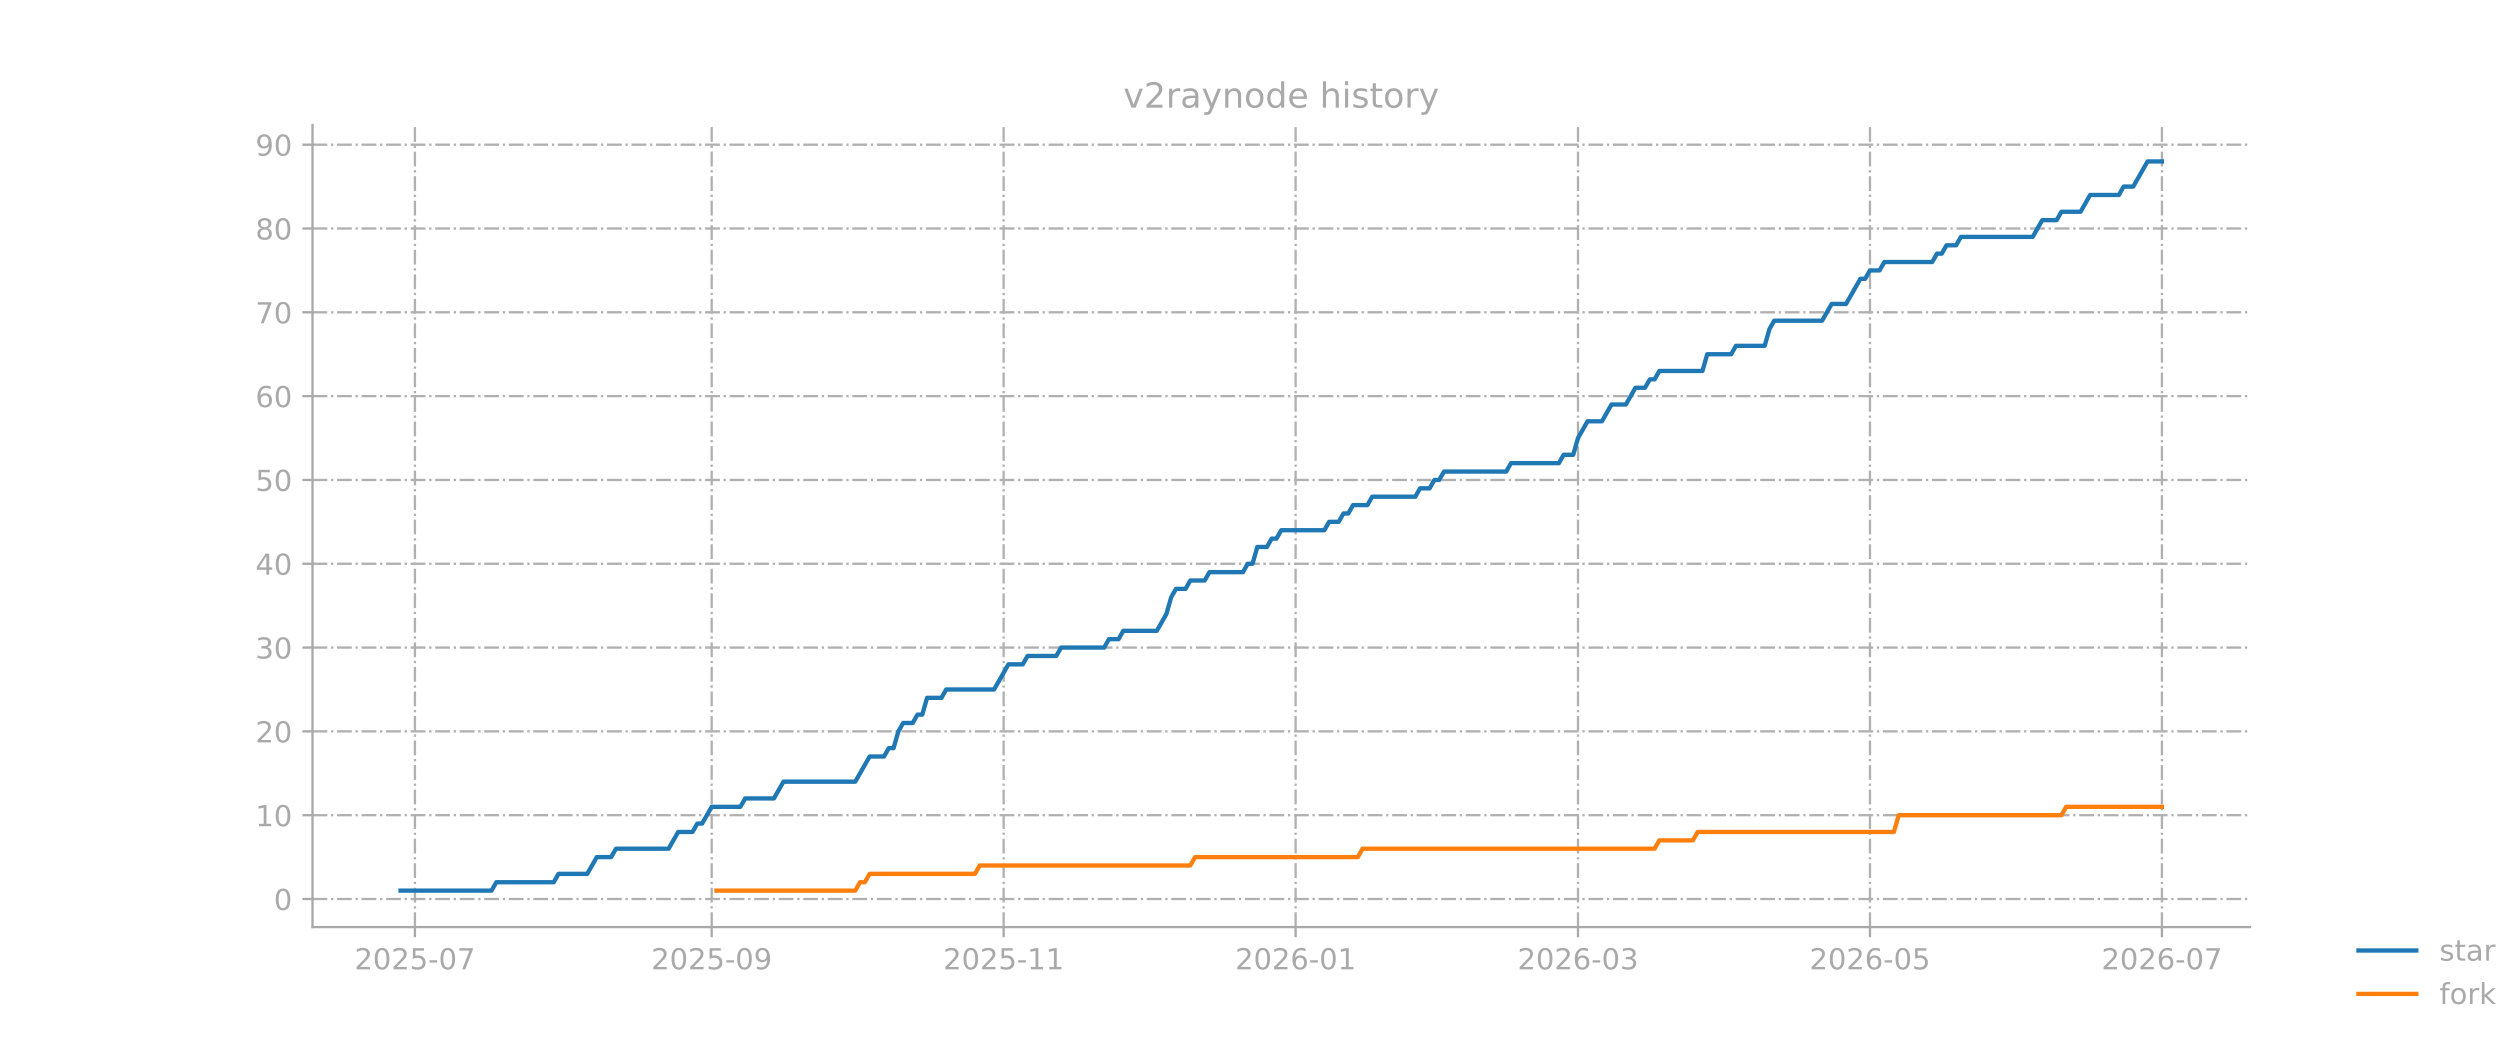
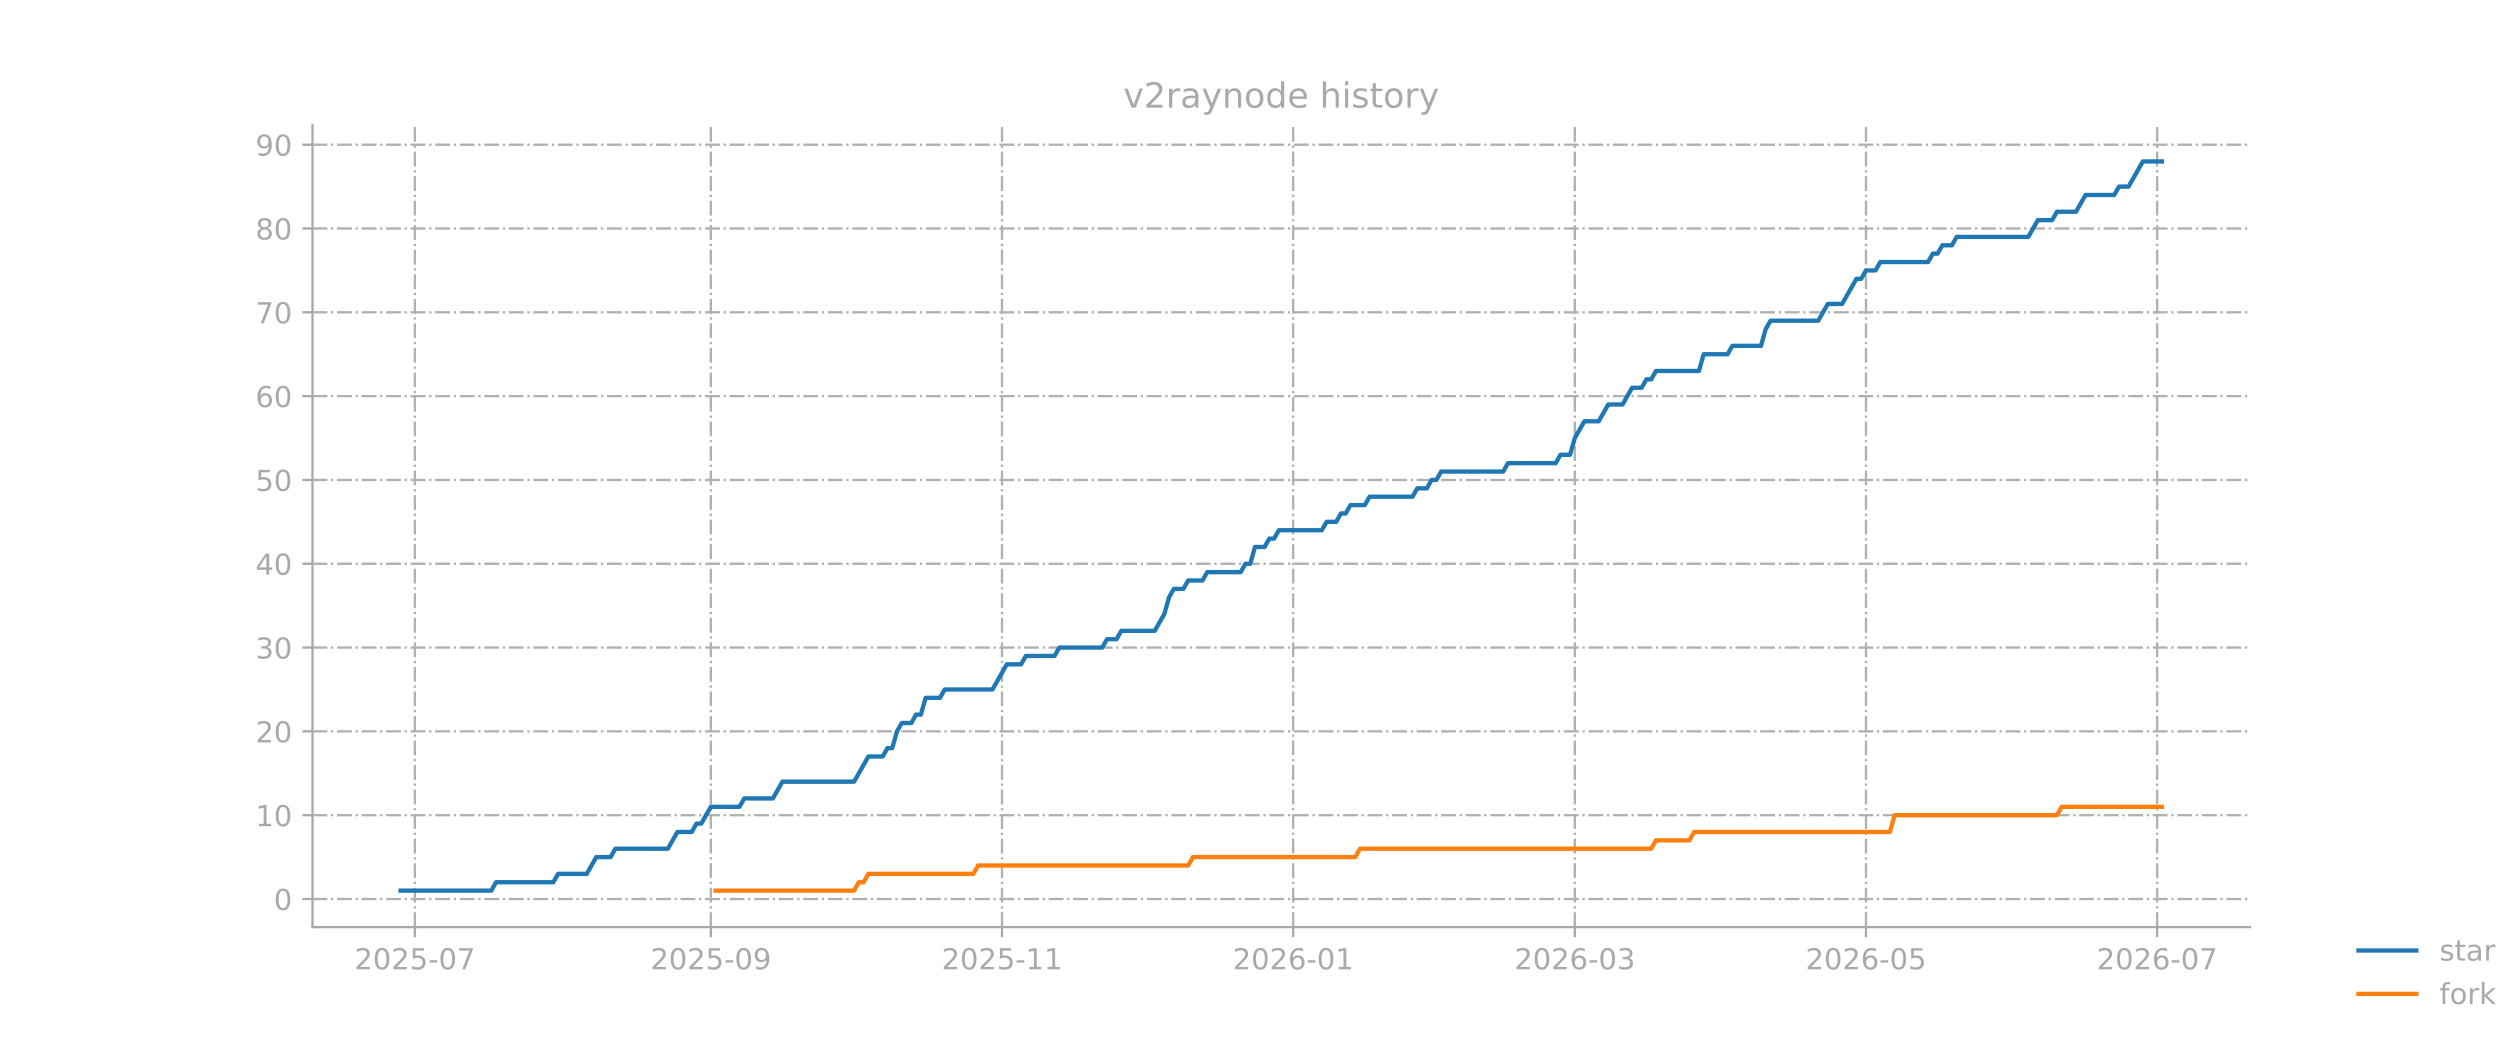
<svg xmlns="http://www.w3.org/2000/svg" xmlns:xlink="http://www.w3.org/1999/xlink" width="864pt" height="360pt" viewBox="0 0 864 360" version="1.1">
  <defs>
    <style type="text/css">*{stroke-linejoin: round; stroke-linecap: butt}</style>
  </defs>
  <g id="figure_1">
    <g id="patch_1">
      <path d="M 0 360  L 864 360  L 864 0  L 0 0  L 0 360  z " style="fill: none; opacity: 0" />
    </g>
    <g id="axes_1">
      <g id="patch_2">
        <path d="M 108 320.4  L 777.6 320.4  L 777.6 43.2  L 108 43.2  L 108 320.4  z " style="fill: none; opacity: 0" />
      </g>
      <g id="matplotlib.axis_1">
        <g id="xtick_1">
          <g id="line2d_1">
-             <path d="M 143.399 320.4  L 143.399 43.2  " clip-path="url(#p5497dea588)" style="fill: none; stroke-dasharray: 5.12,1.28,0.8,1.28; stroke-dashoffset: 0; stroke: #b0b0b0; stroke-width: 0.8" />
+             <path d="M 143.385 320.4  L 143.385 43.2  " clip-path="url(#p0c01a64233)" style="fill: none; stroke-dasharray: 5.12,1.28,0.8,1.28; stroke-dashoffset: 0; stroke: #b0b0b0; stroke-width: 0.8" />
          </g>
          <g id="line2d_2">
            <defs>
-               <path id="mb424fa319d" d="M 0 0  L 0 3.5  " style="stroke: #a9a9a9; stroke-width: 0.8" />
+               <path id="m2b3a3094c0" d="M 0 0  L 0 3.5  " style="stroke: #a9a9a9; stroke-width: 0.8" />
            </defs>
            <g>
-               <use xlink:href="#mb424fa319d" x="143.399" y="320.4" style="fill: #a9a9a9; stroke: #a9a9a9; stroke-width: 0.8" />
+               <use xlink:href="#m2b3a3094c0" x="143.385" y="320.4" style="fill: #a9a9a9; stroke: #a9a9a9; stroke-width: 0.8" />
            </g>
          </g>
          <g id="text_1">
-             <g style="fill: #a9a9a9" transform="translate(122.5074 334.9977) scale(0.1 -0.1)">
+             <g style="fill: #a9a9a9" transform="translate(122.494 334.9977) scale(0.1 -0.1)">
              <defs>
                <path id="DejaVuSans-15" d="M 1228 531  L 3431 531  L 3431 0  L 469 0  L 469 531  Q 828 903 1448 1529  Q 2069 2156 2228 2338  Q 2531 2678 2651 2914  Q 2772 3150 2772 3378  Q 2772 3750 2511 3984  Q 2250 4219 1831 4219  Q 1534 4219 1204 4116  Q 875 4013 500 3803  L 500 4441  Q 881 4594 1212 4672  Q 1544 4750 1819 4750  Q 2544 4750 2975 4387  Q 3406 4025 3406 3419  Q 3406 3131 3298 2873  Q 3191 2616 2906 2266  Q 2828 2175 2409 1742  Q 1991 1309 1228 531  z " transform="scale(0.015625)" />
                <path id="DejaVuSans-13" d="M 2034 4250  Q 1547 4250 1301 3770  Q 1056 3291 1056 2328  Q 1056 1369 1301 889  Q 1547 409 2034 409  Q 2525 409 2770 889  Q 3016 1369 3016 2328  Q 3016 3291 2770 3770  Q 2525 4250 2034 4250  z M 2034 4750  Q 2819 4750 3233 4129  Q 3647 3509 3647 2328  Q 3647 1150 3233 529  Q 2819 -91 2034 -91  Q 1250 -91 836 529  Q 422 1150 422 2328  Q 422 3509 836 4129  Q 1250 4750 2034 4750  z " transform="scale(0.015625)" />
                <path id="DejaVuSans-18" d="M 691 4666  L 3169 4666  L 3169 4134  L 1269 4134  L 1269 2991  Q 1406 3038 1543 3061  Q 1681 3084 1819 3084  Q 2600 3084 3056 2656  Q 3513 2228 3513 1497  Q 3513 744 3044 326  Q 2575 -91 1722 -91  Q 1428 -91 1123 -41  Q 819 9 494 109  L 494 744  Q 775 591 1075 516  Q 1375 441 1709 441  Q 2250 441 2565 725  Q 2881 1009 2881 1497  Q 2881 1984 2565 2268  Q 2250 2553 1709 2553  Q 1456 2553 1204 2497  Q 953 2441 691 2322  L 691 4666  z " transform="scale(0.015625)" />
                <path id="DejaVuSans-10" d="M 313 2009  L 1997 2009  L 1997 1497  L 313 1497  L 313 2009  z " transform="scale(0.015625)" />
                <path id="DejaVuSans-1a" d="M 525 4666  L 3525 4666  L 3525 4397  L 1831 0  L 1172 0  L 2766 4134  L 525 4134  L 525 4666  z " transform="scale(0.015625)" />
              </defs>
              <use xlink:href="#DejaVuSans-15" />
              <use xlink:href="#DejaVuSans-13" transform="translate(63.625 0)" />
              <use xlink:href="#DejaVuSans-15" transform="translate(127.25 0)" />
              <use xlink:href="#DejaVuSans-18" transform="translate(190.875 0)" />
              <use xlink:href="#DejaVuSans-10" transform="translate(254.5 0)" />
              <use xlink:href="#DejaVuSans-13" transform="translate(290.5781 0)" />
              <use xlink:href="#DejaVuSans-1a" transform="translate(354.2031 0)" />
            </g>
          </g>
        </g>
        <g id="xtick_2">
          <g id="line2d_3">
-             <path d="M 245.956 320.4  L 245.956 43.2  " clip-path="url(#p5497dea588)" style="fill: none; stroke-dasharray: 5.12,1.28,0.8,1.28; stroke-dashoffset: 0; stroke: #b0b0b0; stroke-width: 0.8" />
+             <path d="M 245.665 320.4  L 245.665 43.2  " clip-path="url(#p0c01a64233)" style="fill: none; stroke-dasharray: 5.12,1.28,0.8,1.28; stroke-dashoffset: 0; stroke: #b0b0b0; stroke-width: 0.8" />
          </g>
          <g id="line2d_4">
            <g>
-               <use xlink:href="#mb424fa319d" x="245.956" y="320.4" style="fill: #a9a9a9; stroke: #a9a9a9; stroke-width: 0.8" />
+               <use xlink:href="#m2b3a3094c0" x="245.665" y="320.4" style="fill: #a9a9a9; stroke: #a9a9a9; stroke-width: 0.8" />
            </g>
          </g>
          <g id="text_2">
-             <g style="fill: #a9a9a9" transform="translate(225.0647 334.9977) scale(0.1 -0.1)">
+             <g style="fill: #a9a9a9" transform="translate(224.7733 334.9977) scale(0.1 -0.1)">
              <defs>
                <path id="DejaVuSans-1c" d="M 703 97  L 703 672  Q 941 559 1184 500  Q 1428 441 1663 441  Q 2288 441 2617 861  Q 2947 1281 2994 2138  Q 2813 1869 2534 1725  Q 2256 1581 1919 1581  Q 1219 1581 811 2004  Q 403 2428 403 3163  Q 403 3881 828 4315  Q 1253 4750 1959 4750  Q 2769 4750 3195 4129  Q 3622 3509 3622 2328  Q 3622 1225 3098 567  Q 2575 -91 1691 -91  Q 1453 -91 1209 -44  Q 966 3 703 97  z M 1959 2075  Q 2384 2075 2632 2365  Q 2881 2656 2881 3163  Q 2881 3666 2632 3958  Q 2384 4250 1959 4250  Q 1534 4250 1286 3958  Q 1038 3666 1038 3163  Q 1038 2656 1286 2365  Q 1534 2075 1959 2075  z " transform="scale(0.015625)" />
              </defs>
              <use xlink:href="#DejaVuSans-15" />
              <use xlink:href="#DejaVuSans-13" transform="translate(63.625 0)" />
              <use xlink:href="#DejaVuSans-15" transform="translate(127.25 0)" />
              <use xlink:href="#DejaVuSans-18" transform="translate(190.875 0)" />
              <use xlink:href="#DejaVuSans-10" transform="translate(254.5 0)" />
              <use xlink:href="#DejaVuSans-13" transform="translate(290.5781 0)" />
              <use xlink:href="#DejaVuSans-1c" transform="translate(354.2031 0)" />
            </g>
          </g>
        </g>
        <g id="xtick_3">
          <g id="line2d_5">
-             <path d="M 346.859 320.4  L 346.859 43.2  " clip-path="url(#p5497dea588)" style="fill: none; stroke-dasharray: 5.12,1.28,0.8,1.28; stroke-dashoffset: 0; stroke: #b0b0b0; stroke-width: 0.8" />
+             <path d="M 346.294 320.4  L 346.294 43.2  " clip-path="url(#p0c01a64233)" style="fill: none; stroke-dasharray: 5.12,1.28,0.8,1.28; stroke-dashoffset: 0; stroke: #b0b0b0; stroke-width: 0.8" />
          </g>
          <g id="line2d_6">
            <g>
-               <use xlink:href="#mb424fa319d" x="346.859" y="320.4" style="fill: #a9a9a9; stroke: #a9a9a9; stroke-width: 0.8" />
+               <use xlink:href="#m2b3a3094c0" x="346.294" y="320.4" style="fill: #a9a9a9; stroke: #a9a9a9; stroke-width: 0.8" />
            </g>
          </g>
          <g id="text_3">
-             <g style="fill: #a9a9a9" transform="translate(325.9679 334.9977) scale(0.1 -0.1)">
+             <g style="fill: #a9a9a9" transform="translate(325.4031 334.9977) scale(0.1 -0.1)">
              <defs>
                <path id="DejaVuSans-14" d="M 794 531  L 1825 531  L 1825 4091  L 703 3866  L 703 4441  L 1819 4666  L 2450 4666  L 2450 531  L 3481 531  L 3481 0  L 794 0  L 794 531  z " transform="scale(0.015625)" />
              </defs>
              <use xlink:href="#DejaVuSans-15" />
              <use xlink:href="#DejaVuSans-13" transform="translate(63.625 0)" />
              <use xlink:href="#DejaVuSans-15" transform="translate(127.25 0)" />
              <use xlink:href="#DejaVuSans-18" transform="translate(190.875 0)" />
              <use xlink:href="#DejaVuSans-10" transform="translate(254.5 0)" />
              <use xlink:href="#DejaVuSans-14" transform="translate(290.5781 0)" />
              <use xlink:href="#DejaVuSans-14" transform="translate(354.2031 0)" />
            </g>
          </g>
        </g>
        <g id="xtick_4">
          <g id="line2d_7">
-             <path d="M 447.762 320.4  L 447.762 43.2  " clip-path="url(#p5497dea588)" style="fill: none; stroke-dasharray: 5.12,1.28,0.8,1.28; stroke-dashoffset: 0; stroke: #b0b0b0; stroke-width: 0.8" />
+             <path d="M 446.924 320.4  L 446.924 43.2  " clip-path="url(#p0c01a64233)" style="fill: none; stroke-dasharray: 5.12,1.28,0.8,1.28; stroke-dashoffset: 0; stroke: #b0b0b0; stroke-width: 0.8" />
          </g>
          <g id="line2d_8">
            <g>
-               <use xlink:href="#mb424fa319d" x="447.762" y="320.4" style="fill: #a9a9a9; stroke: #a9a9a9; stroke-width: 0.8" />
+               <use xlink:href="#m2b3a3094c0" x="446.924" y="320.4" style="fill: #a9a9a9; stroke: #a9a9a9; stroke-width: 0.8" />
            </g>
          </g>
          <g id="text_4">
-             <g style="fill: #a9a9a9" transform="translate(426.871 334.9977) scale(0.1 -0.1)">
+             <g style="fill: #a9a9a9" transform="translate(426.0328 334.9977) scale(0.1 -0.1)">
              <defs>
                <path id="DejaVuSans-19" d="M 2113 2584  Q 1688 2584 1439 2293  Q 1191 2003 1191 1497  Q 1191 994 1439 701  Q 1688 409 2113 409  Q 2538 409 2786 701  Q 3034 994 3034 1497  Q 3034 2003 2786 2293  Q 2538 2584 2113 2584  z M 3366 4563  L 3366 3988  Q 3128 4100 2886 4159  Q 2644 4219 2406 4219  Q 1781 4219 1451 3797  Q 1122 3375 1075 2522  Q 1259 2794 1537 2939  Q 1816 3084 2150 3084  Q 2853 3084 3261 2657  Q 3669 2231 3669 1497  Q 3669 778 3244 343  Q 2819 -91 2113 -91  Q 1303 -91 875 529  Q 447 1150 447 2328  Q 447 3434 972 4092  Q 1497 4750 2381 4750  Q 2619 4750 2861 4703  Q 3103 4656 3366 4563  z " transform="scale(0.015625)" />
              </defs>
              <use xlink:href="#DejaVuSans-15" />
              <use xlink:href="#DejaVuSans-13" transform="translate(63.625 0)" />
              <use xlink:href="#DejaVuSans-15" transform="translate(127.25 0)" />
              <use xlink:href="#DejaVuSans-19" transform="translate(190.875 0)" />
              <use xlink:href="#DejaVuSans-10" transform="translate(254.5 0)" />
              <use xlink:href="#DejaVuSans-13" transform="translate(290.5781 0)" />
              <use xlink:href="#DejaVuSans-14" transform="translate(354.2031 0)" />
            </g>
          </g>
        </g>
        <g id="xtick_5">
          <g id="line2d_9">
-             <path d="M 545.357 320.4  L 545.357 43.2  " clip-path="url(#p5497dea588)" style="fill: none; stroke-dasharray: 5.12,1.28,0.8,1.28; stroke-dashoffset: 0; stroke: #b0b0b0; stroke-width: 0.8" />
+             <path d="M 544.255 320.4  L 544.255 43.2  " clip-path="url(#p0c01a64233)" style="fill: none; stroke-dasharray: 5.12,1.28,0.8,1.28; stroke-dashoffset: 0; stroke: #b0b0b0; stroke-width: 0.8" />
          </g>
          <g id="line2d_10">
            <g>
-               <use xlink:href="#mb424fa319d" x="545.357" y="320.4" style="fill: #a9a9a9; stroke: #a9a9a9; stroke-width: 0.8" />
+               <use xlink:href="#m2b3a3094c0" x="544.255" y="320.4" style="fill: #a9a9a9; stroke: #a9a9a9; stroke-width: 0.8" />
            </g>
          </g>
          <g id="text_5">
-             <g style="fill: #a9a9a9" transform="translate(524.4659 334.9977) scale(0.1 -0.1)">
+             <g style="fill: #a9a9a9" transform="translate(523.3631 334.9977) scale(0.1 -0.1)">
              <defs>
                <path id="DejaVuSans-16" d="M 2597 2516  Q 3050 2419 3304 2112  Q 3559 1806 3559 1356  Q 3559 666 3084 287  Q 2609 -91 1734 -91  Q 1441 -91 1130 -33  Q 819 25 488 141  L 488 750  Q 750 597 1062 519  Q 1375 441 1716 441  Q 2309 441 2620 675  Q 2931 909 2931 1356  Q 2931 1769 2642 2001  Q 2353 2234 1838 2234  L 1294 2234  L 1294 2753  L 1863 2753  Q 2328 2753 2575 2939  Q 2822 3125 2822 3475  Q 2822 3834 2567 4026  Q 2313 4219 1838 4219  Q 1578 4219 1281 4162  Q 984 4106 628 3988  L 628 4550  Q 988 4650 1302 4700  Q 1616 4750 1894 4750  Q 2613 4750 3031 4423  Q 3450 4097 3450 3541  Q 3450 3153 3228 2886  Q 3006 2619 2597 2516  z " transform="scale(0.015625)" />
              </defs>
              <use xlink:href="#DejaVuSans-15" />
              <use xlink:href="#DejaVuSans-13" transform="translate(63.625 0)" />
              <use xlink:href="#DejaVuSans-15" transform="translate(127.25 0)" />
              <use xlink:href="#DejaVuSans-19" transform="translate(190.875 0)" />
              <use xlink:href="#DejaVuSans-10" transform="translate(254.5 0)" />
              <use xlink:href="#DejaVuSans-13" transform="translate(290.5781 0)" />
              <use xlink:href="#DejaVuSans-16" transform="translate(354.2031 0)" />
            </g>
          </g>
        </g>
        <g id="xtick_6">
          <g id="line2d_11">
-             <path d="M 646.26 320.4  L 646.26 43.2  " clip-path="url(#p5497dea588)" style="fill: none; stroke-dasharray: 5.12,1.28,0.8,1.28; stroke-dashoffset: 0; stroke: #b0b0b0; stroke-width: 0.8" />
+             <path d="M 644.884 320.4  L 644.884 43.2  " clip-path="url(#p0c01a64233)" style="fill: none; stroke-dasharray: 5.12,1.28,0.8,1.28; stroke-dashoffset: 0; stroke: #b0b0b0; stroke-width: 0.8" />
          </g>
          <g id="line2d_12">
            <g>
-               <use xlink:href="#mb424fa319d" x="646.26" y="320.4" style="fill: #a9a9a9; stroke: #a9a9a9; stroke-width: 0.8" />
+               <use xlink:href="#m2b3a3094c0" x="644.884" y="320.4" style="fill: #a9a9a9; stroke: #a9a9a9; stroke-width: 0.8" />
            </g>
          </g>
          <g id="text_6">
-             <g style="fill: #a9a9a9" transform="translate(625.3691 334.9977) scale(0.1 -0.1)">
+             <g style="fill: #a9a9a9" transform="translate(623.9929 334.9977) scale(0.1 -0.1)">
              <use xlink:href="#DejaVuSans-15" />
              <use xlink:href="#DejaVuSans-13" transform="translate(63.625 0)" />
              <use xlink:href="#DejaVuSans-15" transform="translate(127.25 0)" />
              <use xlink:href="#DejaVuSans-19" transform="translate(190.875 0)" />
              <use xlink:href="#DejaVuSans-10" transform="translate(254.5 0)" />
              <use xlink:href="#DejaVuSans-13" transform="translate(290.5781 0)" />
              <use xlink:href="#DejaVuSans-18" transform="translate(354.2031 0)" />
            </g>
          </g>
        </g>
        <g id="xtick_7">
          <g id="line2d_13">
-             <path d="M 747.164 320.4  L 747.164 43.2  " clip-path="url(#p5497dea588)" style="fill: none; stroke-dasharray: 5.12,1.28,0.8,1.28; stroke-dashoffset: 0; stroke: #b0b0b0; stroke-width: 0.8" />
+             <path d="M 745.514 320.4  L 745.514 43.2  " clip-path="url(#p0c01a64233)" style="fill: none; stroke-dasharray: 5.12,1.28,0.8,1.28; stroke-dashoffset: 0; stroke: #b0b0b0; stroke-width: 0.8" />
          </g>
          <g id="line2d_14">
            <g>
-               <use xlink:href="#mb424fa319d" x="747.164" y="320.4" style="fill: #a9a9a9; stroke: #a9a9a9; stroke-width: 0.8" />
+               <use xlink:href="#m2b3a3094c0" x="745.514" y="320.4" style="fill: #a9a9a9; stroke: #a9a9a9; stroke-width: 0.8" />
            </g>
          </g>
          <g id="text_7">
-             <g style="fill: #a9a9a9" transform="translate(726.2722 334.9977) scale(0.1 -0.1)">
+             <g style="fill: #a9a9a9" transform="translate(724.6226 334.9977) scale(0.1 -0.1)">
              <use xlink:href="#DejaVuSans-15" />
              <use xlink:href="#DejaVuSans-13" transform="translate(63.625 0)" />
              <use xlink:href="#DejaVuSans-15" transform="translate(127.25 0)" />
              <use xlink:href="#DejaVuSans-19" transform="translate(190.875 0)" />
              <use xlink:href="#DejaVuSans-10" transform="translate(254.5 0)" />
              <use xlink:href="#DejaVuSans-13" transform="translate(290.5781 0)" />
              <use xlink:href="#DejaVuSans-1a" transform="translate(354.2031 0)" />
            </g>
          </g>
        </g>
      </g>
      <g id="matplotlib.axis_2">
        <g id="ytick_1">
          <g id="line2d_15">
-             <path d="M 108 310.697  L 777.6 310.697  " clip-path="url(#p5497dea588)" style="fill: none; stroke-dasharray: 5.12,1.28,0.8,1.28; stroke-dashoffset: 0; stroke: #b0b0b0; stroke-width: 0.8" />
+             <path d="M 108 310.697  L 777.6 310.697  " clip-path="url(#p0c01a64233)" style="fill: none; stroke-dasharray: 5.12,1.28,0.8,1.28; stroke-dashoffset: 0; stroke: #b0b0b0; stroke-width: 0.8" />
          </g>
          <g id="line2d_16">
            <defs>
-               <path id="mc8c6881864" d="M 0 0  L -3.5 0  " style="stroke: #a9a9a9; stroke-width: 0.8" />
+               <path id="m2abf55768d" d="M 0 0  L -3.5 0  " style="stroke: #a9a9a9; stroke-width: 0.8" />
            </defs>
            <g>
-               <use xlink:href="#mc8c6881864" x="108" y="310.697" style="fill: #a9a9a9; stroke: #a9a9a9; stroke-width: 0.8" />
+               <use xlink:href="#m2abf55768d" x="108" y="310.697" style="fill: #a9a9a9; stroke: #a9a9a9; stroke-width: 0.8" />
            </g>
          </g>
          <g id="text_8">
            <g style="fill: #a9a9a9" transform="translate(94.6375 314.4954) scale(0.1 -0.1)">
              <use xlink:href="#DejaVuSans-13" />
            </g>
          </g>
        </g>
        <g id="ytick_2">
          <g id="line2d_17">
-             <path d="M 108 281.731  L 777.6 281.731  " clip-path="url(#p5497dea588)" style="fill: none; stroke-dasharray: 5.12,1.28,0.8,1.28; stroke-dashoffset: 0; stroke: #b0b0b0; stroke-width: 0.8" />
+             <path d="M 108 281.731  L 777.6 281.731  " clip-path="url(#p0c01a64233)" style="fill: none; stroke-dasharray: 5.12,1.28,0.8,1.28; stroke-dashoffset: 0; stroke: #b0b0b0; stroke-width: 0.8" />
          </g>
          <g id="line2d_18">
            <g>
-               <use xlink:href="#mc8c6881864" x="108" y="281.731" style="fill: #a9a9a9; stroke: #a9a9a9; stroke-width: 0.8" />
+               <use xlink:href="#m2abf55768d" x="108" y="281.731" style="fill: #a9a9a9; stroke: #a9a9a9; stroke-width: 0.8" />
            </g>
          </g>
          <g id="text_9">
            <g style="fill: #a9a9a9" transform="translate(88.275 285.5299) scale(0.1 -0.1)">
              <use xlink:href="#DejaVuSans-14" />
              <use xlink:href="#DejaVuSans-13" transform="translate(63.625 0)" />
            </g>
          </g>
        </g>
        <g id="ytick_3">
          <g id="line2d_19">
-             <path d="M 108 252.766  L 777.6 252.766  " clip-path="url(#p5497dea588)" style="fill: none; stroke-dasharray: 5.12,1.28,0.8,1.28; stroke-dashoffset: 0; stroke: #b0b0b0; stroke-width: 0.8" />
+             <path d="M 108 252.766  L 777.6 252.766  " clip-path="url(#p0c01a64233)" style="fill: none; stroke-dasharray: 5.12,1.28,0.8,1.28; stroke-dashoffset: 0; stroke: #b0b0b0; stroke-width: 0.8" />
          </g>
          <g id="line2d_20">
            <g>
-               <use xlink:href="#mc8c6881864" x="108" y="252.766" style="fill: #a9a9a9; stroke: #a9a9a9; stroke-width: 0.8" />
+               <use xlink:href="#m2abf55768d" x="108" y="252.766" style="fill: #a9a9a9; stroke: #a9a9a9; stroke-width: 0.8" />
            </g>
          </g>
          <g id="text_10">
            <g style="fill: #a9a9a9" transform="translate(88.275 256.5643) scale(0.1 -0.1)">
              <use xlink:href="#DejaVuSans-15" />
              <use xlink:href="#DejaVuSans-13" transform="translate(63.625 0)" />
            </g>
          </g>
        </g>
        <g id="ytick_4">
          <g id="line2d_21">
-             <path d="M 108 223.8  L 777.6 223.8  " clip-path="url(#p5497dea588)" style="fill: none; stroke-dasharray: 5.12,1.28,0.8,1.28; stroke-dashoffset: 0; stroke: #b0b0b0; stroke-width: 0.8" />
+             <path d="M 108 223.8  L 777.6 223.8  " clip-path="url(#p0c01a64233)" style="fill: none; stroke-dasharray: 5.12,1.28,0.8,1.28; stroke-dashoffset: 0; stroke: #b0b0b0; stroke-width: 0.8" />
          </g>
          <g id="line2d_22">
            <g>
-               <use xlink:href="#mc8c6881864" x="108" y="223.8" style="fill: #a9a9a9; stroke: #a9a9a9; stroke-width: 0.8" />
+               <use xlink:href="#m2abf55768d" x="108" y="223.8" style="fill: #a9a9a9; stroke: #a9a9a9; stroke-width: 0.8" />
            </g>
          </g>
          <g id="text_11">
            <g style="fill: #a9a9a9" transform="translate(88.275 227.5988) scale(0.1 -0.1)">
              <use xlink:href="#DejaVuSans-16" />
              <use xlink:href="#DejaVuSans-13" transform="translate(63.625 0)" />
            </g>
          </g>
        </g>
        <g id="ytick_5">
          <g id="line2d_23">
-             <path d="M 108 194.834  L 777.6 194.834  " clip-path="url(#p5497dea588)" style="fill: none; stroke-dasharray: 5.12,1.28,0.8,1.28; stroke-dashoffset: 0; stroke: #b0b0b0; stroke-width: 0.8" />
+             <path d="M 108 194.834  L 777.6 194.834  " clip-path="url(#p0c01a64233)" style="fill: none; stroke-dasharray: 5.12,1.28,0.8,1.28; stroke-dashoffset: 0; stroke: #b0b0b0; stroke-width: 0.8" />
          </g>
          <g id="line2d_24">
            <g>
-               <use xlink:href="#mc8c6881864" x="108" y="194.834" style="fill: #a9a9a9; stroke: #a9a9a9; stroke-width: 0.8" />
+               <use xlink:href="#m2abf55768d" x="108" y="194.834" style="fill: #a9a9a9; stroke: #a9a9a9; stroke-width: 0.8" />
            </g>
          </g>
          <g id="text_12">
            <g style="fill: #a9a9a9" transform="translate(88.275 198.6333) scale(0.1 -0.1)">
              <defs>
                <path id="DejaVuSans-17" d="M 2419 4116  L 825 1625  L 2419 1625  L 2419 4116  z M 2253 4666  L 3047 4666  L 3047 1625  L 3713 1625  L 3713 1100  L 3047 1100  L 3047 0  L 2419 0  L 2419 1100  L 313 1100  L 313 1709  L 2253 4666  z " transform="scale(0.015625)" />
              </defs>
              <use xlink:href="#DejaVuSans-17" />
              <use xlink:href="#DejaVuSans-13" transform="translate(63.625 0)" />
            </g>
          </g>
        </g>
        <g id="ytick_6">
          <g id="line2d_25">
-             <path d="M 108 165.869  L 777.6 165.869  " clip-path="url(#p5497dea588)" style="fill: none; stroke-dasharray: 5.12,1.28,0.8,1.28; stroke-dashoffset: 0; stroke: #b0b0b0; stroke-width: 0.8" />
+             <path d="M 108 165.869  L 777.6 165.869  " clip-path="url(#p0c01a64233)" style="fill: none; stroke-dasharray: 5.12,1.28,0.8,1.28; stroke-dashoffset: 0; stroke: #b0b0b0; stroke-width: 0.8" />
          </g>
          <g id="line2d_26">
            <g>
-               <use xlink:href="#mc8c6881864" x="108" y="165.869" style="fill: #a9a9a9; stroke: #a9a9a9; stroke-width: 0.8" />
+               <use xlink:href="#m2abf55768d" x="108" y="165.869" style="fill: #a9a9a9; stroke: #a9a9a9; stroke-width: 0.8" />
            </g>
          </g>
          <g id="text_13">
            <g style="fill: #a9a9a9" transform="translate(88.275 169.6678) scale(0.1 -0.1)">
              <use xlink:href="#DejaVuSans-18" />
              <use xlink:href="#DejaVuSans-13" transform="translate(63.625 0)" />
            </g>
          </g>
        </g>
        <g id="ytick_7">
          <g id="line2d_27">
-             <path d="M 108 136.903  L 777.6 136.903  " clip-path="url(#p5497dea588)" style="fill: none; stroke-dasharray: 5.12,1.28,0.8,1.28; stroke-dashoffset: 0; stroke: #b0b0b0; stroke-width: 0.8" />
+             <path d="M 108 136.903  L 777.6 136.903  " clip-path="url(#p0c01a64233)" style="fill: none; stroke-dasharray: 5.12,1.28,0.8,1.28; stroke-dashoffset: 0; stroke: #b0b0b0; stroke-width: 0.8" />
          </g>
          <g id="line2d_28">
            <g>
-               <use xlink:href="#mc8c6881864" x="108" y="136.903" style="fill: #a9a9a9; stroke: #a9a9a9; stroke-width: 0.8" />
+               <use xlink:href="#m2abf55768d" x="108" y="136.903" style="fill: #a9a9a9; stroke: #a9a9a9; stroke-width: 0.8" />
            </g>
          </g>
          <g id="text_14">
            <g style="fill: #a9a9a9" transform="translate(88.275 140.7023) scale(0.1 -0.1)">
              <use xlink:href="#DejaVuSans-19" />
              <use xlink:href="#DejaVuSans-13" transform="translate(63.625 0)" />
            </g>
          </g>
        </g>
        <g id="ytick_8">
          <g id="line2d_29">
-             <path d="M 108 107.938  L 777.6 107.938  " clip-path="url(#p5497dea588)" style="fill: none; stroke-dasharray: 5.12,1.28,0.8,1.28; stroke-dashoffset: 0; stroke: #b0b0b0; stroke-width: 0.8" />
+             <path d="M 108 107.938  L 777.6 107.938  " clip-path="url(#p0c01a64233)" style="fill: none; stroke-dasharray: 5.12,1.28,0.8,1.28; stroke-dashoffset: 0; stroke: #b0b0b0; stroke-width: 0.8" />
          </g>
          <g id="line2d_30">
            <g>
-               <use xlink:href="#mc8c6881864" x="108" y="107.938" style="fill: #a9a9a9; stroke: #a9a9a9; stroke-width: 0.8" />
+               <use xlink:href="#m2abf55768d" x="108" y="107.938" style="fill: #a9a9a9; stroke: #a9a9a9; stroke-width: 0.8" />
            </g>
          </g>
          <g id="text_15">
            <g style="fill: #a9a9a9" transform="translate(88.275 111.7368) scale(0.1 -0.1)">
              <use xlink:href="#DejaVuSans-1a" />
              <use xlink:href="#DejaVuSans-13" transform="translate(63.625 0)" />
            </g>
          </g>
        </g>
        <g id="ytick_9">
          <g id="line2d_31">
-             <path d="M 108 78.972  L 777.6 78.972  " clip-path="url(#p5497dea588)" style="fill: none; stroke-dasharray: 5.12,1.28,0.8,1.28; stroke-dashoffset: 0; stroke: #b0b0b0; stroke-width: 0.8" />
+             <path d="M 108 78.972  L 777.6 78.972  " clip-path="url(#p0c01a64233)" style="fill: none; stroke-dasharray: 5.12,1.28,0.8,1.28; stroke-dashoffset: 0; stroke: #b0b0b0; stroke-width: 0.8" />
          </g>
          <g id="line2d_32">
            <g>
-               <use xlink:href="#mc8c6881864" x="108" y="78.972" style="fill: #a9a9a9; stroke: #a9a9a9; stroke-width: 0.8" />
+               <use xlink:href="#m2abf55768d" x="108" y="78.972" style="fill: #a9a9a9; stroke: #a9a9a9; stroke-width: 0.8" />
            </g>
          </g>
          <g id="text_16">
            <g style="fill: #a9a9a9" transform="translate(88.275 82.77124) scale(0.1 -0.1)">
              <defs>
                <path id="DejaVuSans-1b" d="M 2034 2216  Q 1584 2216 1326 1975  Q 1069 1734 1069 1313  Q 1069 891 1326 650  Q 1584 409 2034 409  Q 2484 409 2743 651  Q 3003 894 3003 1313  Q 3003 1734 2745 1975  Q 2488 2216 2034 2216  z M 1403 2484  Q 997 2584 770 2862  Q 544 3141 544 3541  Q 544 4100 942 4425  Q 1341 4750 2034 4750  Q 2731 4750 3128 4425  Q 3525 4100 3525 3541  Q 3525 3141 3298 2862  Q 3072 2584 2669 2484  Q 3125 2378 3379 2068  Q 3634 1759 3634 1313  Q 3634 634 3220 271  Q 2806 -91 2034 -91  Q 1263 -91 848 271  Q 434 634 434 1313  Q 434 1759 690 2068  Q 947 2378 1403 2484  z M 1172 3481  Q 1172 3119 1398 2916  Q 1625 2713 2034 2713  Q 2441 2713 2670 2916  Q 2900 3119 2900 3481  Q 2900 3844 2670 4047  Q 2441 4250 2034 4250  Q 1625 4250 1398 4047  Q 1172 3844 1172 3481  z " transform="scale(0.015625)" />
              </defs>
              <use xlink:href="#DejaVuSans-1b" />
              <use xlink:href="#DejaVuSans-13" transform="translate(63.625 0)" />
            </g>
          </g>
        </g>
        <g id="ytick_10">
          <g id="line2d_33">
-             <path d="M 108 50.007  L 777.6 50.007  " clip-path="url(#p5497dea588)" style="fill: none; stroke-dasharray: 5.12,1.28,0.8,1.28; stroke-dashoffset: 0; stroke: #b0b0b0; stroke-width: 0.8" />
+             <path d="M 108 50.007  L 777.6 50.007  " clip-path="url(#p0c01a64233)" style="fill: none; stroke-dasharray: 5.12,1.28,0.8,1.28; stroke-dashoffset: 0; stroke: #b0b0b0; stroke-width: 0.8" />
          </g>
          <g id="line2d_34">
            <g>
-               <use xlink:href="#mc8c6881864" x="108" y="50.007" style="fill: #a9a9a9; stroke: #a9a9a9; stroke-width: 0.8" />
+               <use xlink:href="#m2abf55768d" x="108" y="50.007" style="fill: #a9a9a9; stroke: #a9a9a9; stroke-width: 0.8" />
            </g>
          </g>
          <g id="text_17">
            <g style="fill: #a9a9a9" transform="translate(88.275 53.80573) scale(0.1 -0.1)">
              <use xlink:href="#DejaVuSans-1c" />
              <use xlink:href="#DejaVuSans-13" transform="translate(63.625 0)" />
            </g>
          </g>
        </g>
      </g>
      <g id="line2d_35">
-         <path d="M 138.436 307.8  L 169.865 307.8  L 171.519 304.903  L 191.369 304.903  L 193.023 302.007  L 202.948 302.007  L 206.257 296.214  L 211.219 296.214  L 212.873 293.317  L 231.069 293.317  L 234.377 287.524  L 239.34 287.524  L 240.994 284.628  L 242.648 284.628  L 245.956 278.834  L 255.881 278.834  L 257.535 275.938  L 267.46 275.938  L 270.768 270.145  L 295.581 270.145  L 300.543 261.455  L 305.506 261.455  L 307.16 258.559  L 308.814 258.559  L 310.468 252.766  L 312.122 249.869  L 315.43 249.869  L 317.085 246.972  L 318.739 246.972  L 320.393 241.179  L 325.355 241.179  L 327.009 238.283  L 343.551 238.283  L 348.513 229.593  L 353.476 229.593  L 355.13 226.697  L 365.055 226.697  L 366.709 223.8  L 381.596 223.8  L 383.251 220.903  L 386.559 220.903  L 388.213 218.007  L 399.792 218.007  L 403.1 212.214  L 404.755 206.421  L 406.409 203.524  L 409.717 203.524  L 411.371 200.628  L 416.334 200.628  L 417.988 197.731  L 429.567 197.731  L 431.221 194.834  L 432.875 194.834  L 434.529 189.041  L 437.838 189.041  L 439.492 186.145  L 441.146 186.145  L 442.8 183.248  L 457.687 183.248  L 459.342 180.352  L 462.65 180.352  L 464.304 177.455  L 465.958 177.455  L 467.612 174.559  L 472.575 174.559  L 474.229 171.662  L 489.116 171.662  L 490.77 168.766  L 494.079 168.766  L 495.733 165.869  L 497.387 165.869  L 499.041 162.972  L 520.545 162.972  L 522.199 160.076  L 538.741 160.076  L 540.395 157.179  L 543.703 157.179  L 545.357 151.386  L 548.666 145.593  L 553.628 145.593  L 556.936 139.8  L 561.899 139.8  L 565.207 134.007  L 568.515 134.007  L 570.17 131.11  L 571.824 131.11  L 573.478 128.214  L 588.365 128.214  L 590.019 122.421  L 598.29 122.421  L 599.944 119.524  L 609.869 119.524  L 611.523 113.731  L 613.177 110.834  L 629.719 110.834  L 633.027 105.041  L 637.99 105.041  L 642.952 96.352  L 644.606 96.352  L 646.26 93.455  L 649.569 93.455  L 651.223 90.559  L 667.764 90.559  L 669.419 87.662  L 671.073 87.662  L 672.727 84.766  L 676.035 84.766  L 677.689 81.869  L 702.502 81.869  L 705.81 76.076  L 710.772 76.076  L 712.426 73.179  L 719.043 73.179  L 722.351 67.386  L 732.276 67.386  L 733.93 64.49  L 737.239 64.49  L 742.201 55.8  L 747.164 55.8  L 747.164 55.8  " clip-path="url(#p5497dea588)" style="fill: none; stroke: #1f77b4; stroke-width: 1.5; stroke-linecap: square" />
+         <path d="M 138.436 307.8  L 169.78 307.8  L 171.43 304.903  L 191.226 304.903  L 192.875 302.007  L 202.773 302.007  L 206.073 296.214  L 211.022 296.214  L 212.671 293.317  L 230.818 293.317  L 234.117 287.524  L 239.066 287.524  L 240.716 284.628  L 242.365 284.628  L 245.665 278.834  L 255.563 278.834  L 257.212 275.938  L 267.11 275.938  L 270.41 270.145  L 295.155 270.145  L 300.104 261.455  L 305.053 261.455  L 306.702 258.559  L 308.352 258.559  L 310.002 252.766  L 311.651 249.869  L 314.951 249.869  L 316.6 246.972  L 318.25 246.972  L 319.9 241.179  L 324.849 241.179  L 326.498 238.283  L 342.995 238.283  L 347.944 229.593  L 352.893 229.593  L 354.543 226.697  L 364.441 226.697  L 366.09 223.8  L 380.937 223.8  L 382.587 220.903  L 385.886 220.903  L 387.536 218.007  L 399.084 218.007  L 402.383 212.214  L 404.033 206.421  L 405.682 203.524  L 408.982 203.524  L 410.631 200.628  L 415.58 200.628  L 417.23 197.731  L 428.778 197.731  L 430.427 194.834  L 432.077 194.834  L 433.727 189.041  L 437.026 189.041  L 438.676 186.145  L 440.325 186.145  L 441.975 183.248  L 456.822 183.248  L 458.472 180.352  L 461.771 180.352  L 463.421 177.455  L 465.071 177.455  L 466.72 174.559  L 471.669 174.559  L 473.319 171.662  L 488.166 171.662  L 489.816 168.766  L 493.115 168.766  L 494.765 165.869  L 496.414 165.869  L 498.064 162.972  L 519.51 162.972  L 521.159 160.076  L 537.656 160.076  L 539.306 157.179  L 542.605 157.179  L 544.255 151.386  L 547.554 145.593  L 552.503 145.593  L 555.802 139.8  L 560.751 139.8  L 564.051 134.007  L 567.35 134.007  L 569 131.11  L 570.649 131.11  L 572.299 128.214  L 587.146 128.214  L 588.796 122.421  L 597.044 122.421  L 598.694 119.524  L 608.592 119.524  L 610.241 113.731  L 611.891 110.834  L 628.388 110.834  L 631.687 105.041  L 636.636 105.041  L 641.585 96.352  L 643.235 96.352  L 644.884 93.455  L 648.184 93.455  L 649.833 90.559  L 666.33 90.559  L 667.98 87.662  L 669.629 87.662  L 671.279 84.766  L 674.578 84.766  L 676.228 81.869  L 700.973 81.869  L 704.272 76.076  L 709.221 76.076  L 710.871 73.179  L 717.47 73.179  L 720.769 67.386  L 730.667 67.386  L 732.317 64.49  L 735.616 64.49  L 740.565 55.8  L 747.164 55.8  L 747.164 55.8  " clip-path="url(#p0c01a64233)" style="fill: none; stroke: #1f77b4; stroke-width: 1.5; stroke-linecap: square" />
      </g>
      <g id="line2d_36">
-         <path d="M 247.61 307.8  L 295.581 307.8  L 297.235 304.903  L 298.889 304.903  L 300.543 302.007  L 336.934 302.007  L 338.589 299.11  L 411.371 299.11  L 413.025 296.214  L 469.266 296.214  L 470.921 293.317  L 571.824 293.317  L 573.478 290.421  L 585.057 290.421  L 586.711 287.524  L 654.531 287.524  L 656.185 281.731  L 712.426 281.731  L 714.081 278.834  L 747.164 278.834  L 747.164 278.834  " clip-path="url(#p5497dea588)" style="fill: none; stroke: #ff7f0e; stroke-width: 1.5; stroke-linecap: square" />
+         <path d="M 247.314 307.8  L 295.155 307.8  L 296.804 304.903  L 298.454 304.903  L 300.104 302.007  L 336.396 302.007  L 338.046 299.11  L 410.631 299.11  L 412.281 296.214  L 468.37 296.214  L 470.02 293.317  L 570.649 293.317  L 572.299 290.421  L 583.847 290.421  L 585.496 287.524  L 653.133 287.524  L 654.782 281.731  L 710.871 281.731  L 712.521 278.834  L 747.164 278.834  L 747.164 278.834  " clip-path="url(#p0c01a64233)" style="fill: none; stroke: #ff7f0e; stroke-width: 1.5; stroke-linecap: square" />
      </g>
      <g id="patch_3">
        <path d="M 108 320.4  L 108 43.2  " style="fill: none; stroke: #a9a9a9; stroke-width: 0.8; stroke-linejoin: miter; stroke-linecap: square" />
      </g>
      <g id="patch_4">
        <path d="M 777.6 320.4  L 777.6 43.2  " style="fill: none" />
      </g>
      <g id="patch_5">
        <path d="M 108 320.4  L 777.6 320.4  " style="fill: none; stroke: #a9a9a9; stroke-width: 0.8; stroke-linejoin: miter; stroke-linecap: square" />
      </g>
      <g id="patch_6">
        <path d="M 108 43.2  L 777.6 43.2  " style="fill: none" />
      </g>
      <g id="text_18">
        <g style="fill: #a9a9a9" transform="translate(388.2188 37.2) scale(0.12 -0.12)">
          <defs>
            <path id="DejaVuSans-59" d="M 191 3500  L 800 3500  L 1894 563  L 2988 3500  L 3597 3500  L 2284 0  L 1503 0  L 191 3500  z " transform="scale(0.015625)" />
            <path id="DejaVuSans-55" d="M 2631 2963  Q 2534 3019 2420 3045  Q 2306 3072 2169 3072  Q 1681 3072 1420 2755  Q 1159 2438 1159 1844  L 1159 0  L 581 0  L 581 3500  L 1159 3500  L 1159 2956  Q 1341 3275 1631 3429  Q 1922 3584 2338 3584  Q 2397 3584 2469 3576  Q 2541 3569 2628 3553  L 2631 2963  z " transform="scale(0.015625)" />
            <path id="DejaVuSans-44" d="M 2194 1759  Q 1497 1759 1228 1600  Q 959 1441 959 1056  Q 959 750 1161 570  Q 1363 391 1709 391  Q 2188 391 2477 730  Q 2766 1069 2766 1631  L 2766 1759  L 2194 1759  z M 3341 1997  L 3341 0  L 2766 0  L 2766 531  Q 2569 213 2275 61  Q 1981 -91 1556 -91  Q 1019 -91 701 211  Q 384 513 384 1019  Q 384 1609 779 1909  Q 1175 2209 1959 2209  L 2766 2209  L 2766 2266  Q 2766 2663 2505 2880  Q 2244 3097 1772 3097  Q 1472 3097 1187 3025  Q 903 2953 641 2809  L 641 3341  Q 956 3463 1253 3523  Q 1550 3584 1831 3584  Q 2591 3584 2966 3190  Q 3341 2797 3341 1997  z " transform="scale(0.015625)" />
            <path id="DejaVuSans-5c" d="M 2059 -325  Q 1816 -950 1584 -1140  Q 1353 -1331 966 -1331  L 506 -1331  L 506 -850  L 844 -850  Q 1081 -850 1212 -737  Q 1344 -625 1503 -206  L 1606 56  L 191 3500  L 800 3500  L 1894 763  L 2988 3500  L 3597 3500  L 2059 -325  z " transform="scale(0.015625)" />
            <path id="DejaVuSans-51" d="M 3513 2113  L 3513 0  L 2938 0  L 2938 2094  Q 2938 2591 2744 2837  Q 2550 3084 2163 3084  Q 1697 3084 1428 2787  Q 1159 2491 1159 1978  L 1159 0  L 581 0  L 581 3500  L 1159 3500  L 1159 2956  Q 1366 3272 1645 3428  Q 1925 3584 2291 3584  Q 2894 3584 3203 3211  Q 3513 2838 3513 2113  z " transform="scale(0.015625)" />
            <path id="DejaVuSans-52" d="M 1959 3097  Q 1497 3097 1228 2736  Q 959 2375 959 1747  Q 959 1119 1226 758  Q 1494 397 1959 397  Q 2419 397 2687 759  Q 2956 1122 2956 1747  Q 2956 2369 2687 2733  Q 2419 3097 1959 3097  z M 1959 3584  Q 2709 3584 3137 3096  Q 3566 2609 3566 1747  Q 3566 888 3137 398  Q 2709 -91 1959 -91  Q 1206 -91 779 398  Q 353 888 353 1747  Q 353 2609 779 3096  Q 1206 3584 1959 3584  z " transform="scale(0.015625)" />
            <path id="DejaVuSans-47" d="M 2906 2969  L 2906 4863  L 3481 4863  L 3481 0  L 2906 0  L 2906 525  Q 2725 213 2448 61  Q 2172 -91 1784 -91  Q 1150 -91 751 415  Q 353 922 353 1747  Q 353 2572 751 3078  Q 1150 3584 1784 3584  Q 2172 3584 2448 3432  Q 2725 3281 2906 2969  z M 947 1747  Q 947 1113 1208 752  Q 1469 391 1925 391  Q 2381 391 2643 752  Q 2906 1113 2906 1747  Q 2906 2381 2643 2742  Q 2381 3103 1925 3103  Q 1469 3103 1208 2742  Q 947 2381 947 1747  z " transform="scale(0.015625)" />
            <path id="DejaVuSans-48" d="M 3597 1894  L 3597 1613  L 953 1613  Q 991 1019 1311 708  Q 1631 397 2203 397  Q 2534 397 2845 478  Q 3156 559 3463 722  L 3463 178  Q 3153 47 2828 -22  Q 2503 -91 2169 -91  Q 1331 -91 842 396  Q 353 884 353 1716  Q 353 2575 817 3079  Q 1281 3584 2069 3584  Q 2775 3584 3186 3129  Q 3597 2675 3597 1894  z M 3022 2063  Q 3016 2534 2758 2815  Q 2500 3097 2075 3097  Q 1594 3097 1305 2825  Q 1016 2553 972 2059  L 3022 2063  z " transform="scale(0.015625)" />
            <path id="DejaVuSans-3" transform="scale(0.015625)" />
            <path id="DejaVuSans-4b" d="M 3513 2113  L 3513 0  L 2938 0  L 2938 2094  Q 2938 2591 2744 2837  Q 2550 3084 2163 3084  Q 1697 3084 1428 2787  Q 1159 2491 1159 1978  L 1159 0  L 581 0  L 581 4863  L 1159 4863  L 1159 2956  Q 1366 3272 1645 3428  Q 1925 3584 2291 3584  Q 2894 3584 3203 3211  Q 3513 2838 3513 2113  z " transform="scale(0.015625)" />
            <path id="DejaVuSans-4c" d="M 603 3500  L 1178 3500  L 1178 0  L 603 0  L 603 3500  z M 603 4863  L 1178 4863  L 1178 4134  L 603 4134  L 603 4863  z " transform="scale(0.015625)" />
            <path id="DejaVuSans-56" d="M 2834 3397  L 2834 2853  Q 2591 2978 2328 3040  Q 2066 3103 1784 3103  Q 1356 3103 1142 2972  Q 928 2841 928 2578  Q 928 2378 1081 2264  Q 1234 2150 1697 2047  L 1894 2003  Q 2506 1872 2764 1633  Q 3022 1394 3022 966  Q 3022 478 2636 193  Q 2250 -91 1575 -91  Q 1294 -91 989 -36  Q 684 19 347 128  L 347 722  Q 666 556 975 473  Q 1284 391 1588 391  Q 1994 391 2212 530  Q 2431 669 2431 922  Q 2431 1156 2273 1281  Q 2116 1406 1581 1522  L 1381 1569  Q 847 1681 609 1914  Q 372 2147 372 2553  Q 372 3047 722 3315  Q 1072 3584 1716 3584  Q 2034 3584 2315 3537  Q 2597 3491 2834 3397  z " transform="scale(0.015625)" />
            <path id="DejaVuSans-57" d="M 1172 4494  L 1172 3500  L 2356 3500  L 2356 3053  L 1172 3053  L 1172 1153  Q 1172 725 1289 603  Q 1406 481 1766 481  L 2356 481  L 2356 0  L 1766 0  Q 1100 0 847 248  Q 594 497 594 1153  L 594 3053  L 172 3053  L 172 3500  L 594 3500  L 594 4494  L 1172 4494  z " transform="scale(0.015625)" />
          </defs>
          <use xlink:href="#DejaVuSans-59" />
          <use xlink:href="#DejaVuSans-15" transform="translate(59.1875 0)" />
          <use xlink:href="#DejaVuSans-55" transform="translate(122.8125 0)" />
          <use xlink:href="#DejaVuSans-44" transform="translate(163.9219 0)" />
          <use xlink:href="#DejaVuSans-5c" transform="translate(225.2031 0)" />
          <use xlink:href="#DejaVuSans-51" transform="translate(284.3906 0)" />
          <use xlink:href="#DejaVuSans-52" transform="translate(347.7656 0)" />
          <use xlink:href="#DejaVuSans-47" transform="translate(408.9531 0)" />
          <use xlink:href="#DejaVuSans-48" transform="translate(472.4375 0)" />
          <use xlink:href="#DejaVuSans-3" transform="translate(533.9688 0)" />
          <use xlink:href="#DejaVuSans-4b" transform="translate(565.75 0)" />
          <use xlink:href="#DejaVuSans-4c" transform="translate(629.125 0)" />
          <use xlink:href="#DejaVuSans-56" transform="translate(656.9062 0)" />
          <use xlink:href="#DejaVuSans-57" transform="translate(709 0)" />
          <use xlink:href="#DejaVuSans-52" transform="translate(748.2031 0)" />
          <use xlink:href="#DejaVuSans-55" transform="translate(809.3906 0)" />
          <use xlink:href="#DejaVuSans-5c" transform="translate(850.5 0)" />
        </g>
      </g>
      <g id="legend_1">
        <g id="line2d_37">
          <path d="M 815.08 328.498  L 825.08 328.498  L 835.08 328.498  " style="fill: none; stroke: #1f77b4; stroke-width: 1.5; stroke-linecap: square" />
        </g>
        <g id="text_19">
          <g style="fill: #a9a9a9" transform="translate(843.08 331.9984) scale(0.1 -0.1)">
            <use xlink:href="#DejaVuSans-56" />
            <use xlink:href="#DejaVuSans-57" transform="translate(52.09375 0)" />
            <use xlink:href="#DejaVuSans-44" transform="translate(91.29688 0)" />
            <use xlink:href="#DejaVuSans-55" transform="translate(152.5781 0)" />
          </g>
        </g>
        <g id="line2d_38">
          <path d="M 815.08 343.499  L 825.08 343.499  L 835.08 343.499  " style="fill: none; stroke: #ff7f0e; stroke-width: 1.5; stroke-linecap: square" />
        </g>
        <g id="text_20">
          <g style="fill: #a9a9a9" transform="translate(843.08 346.9992) scale(0.1 -0.1)">
            <defs>
              <path id="DejaVuSans-49" d="M 2375 4863  L 2375 4384  L 1825 4384  Q 1516 4384 1395 4259  Q 1275 4134 1275 3809  L 1275 3500  L 2222 3500  L 2222 3053  L 1275 3053  L 1275 0  L 697 0  L 697 3053  L 147 3053  L 147 3500  L 697 3500  L 697 3744  Q 697 4328 969 4595  Q 1241 4863 1831 4863  L 2375 4863  z " transform="scale(0.015625)" />
              <path id="DejaVuSans-4e" d="M 581 4863  L 1159 4863  L 1159 1991  L 2875 3500  L 3609 3500  L 1753 1863  L 3688 0  L 2938 0  L 1159 1709  L 1159 0  L 581 0  L 581 4863  z " transform="scale(0.015625)" />
            </defs>
            <use xlink:href="#DejaVuSans-49" />
            <use xlink:href="#DejaVuSans-52" transform="translate(35.20312 0)" />
            <use xlink:href="#DejaVuSans-55" transform="translate(96.39062 0)" />
            <use xlink:href="#DejaVuSans-4e" transform="translate(137.5 0)" />
          </g>
        </g>
      </g>
    </g>
  </g>
  <defs>
-     <clipPath id="p5497dea588">
+     <clipPath id="p0c01a64233">
      <rect x="108" y="43.2" width="669.6" height="277.2" />
    </clipPath>
  </defs>
</svg>
